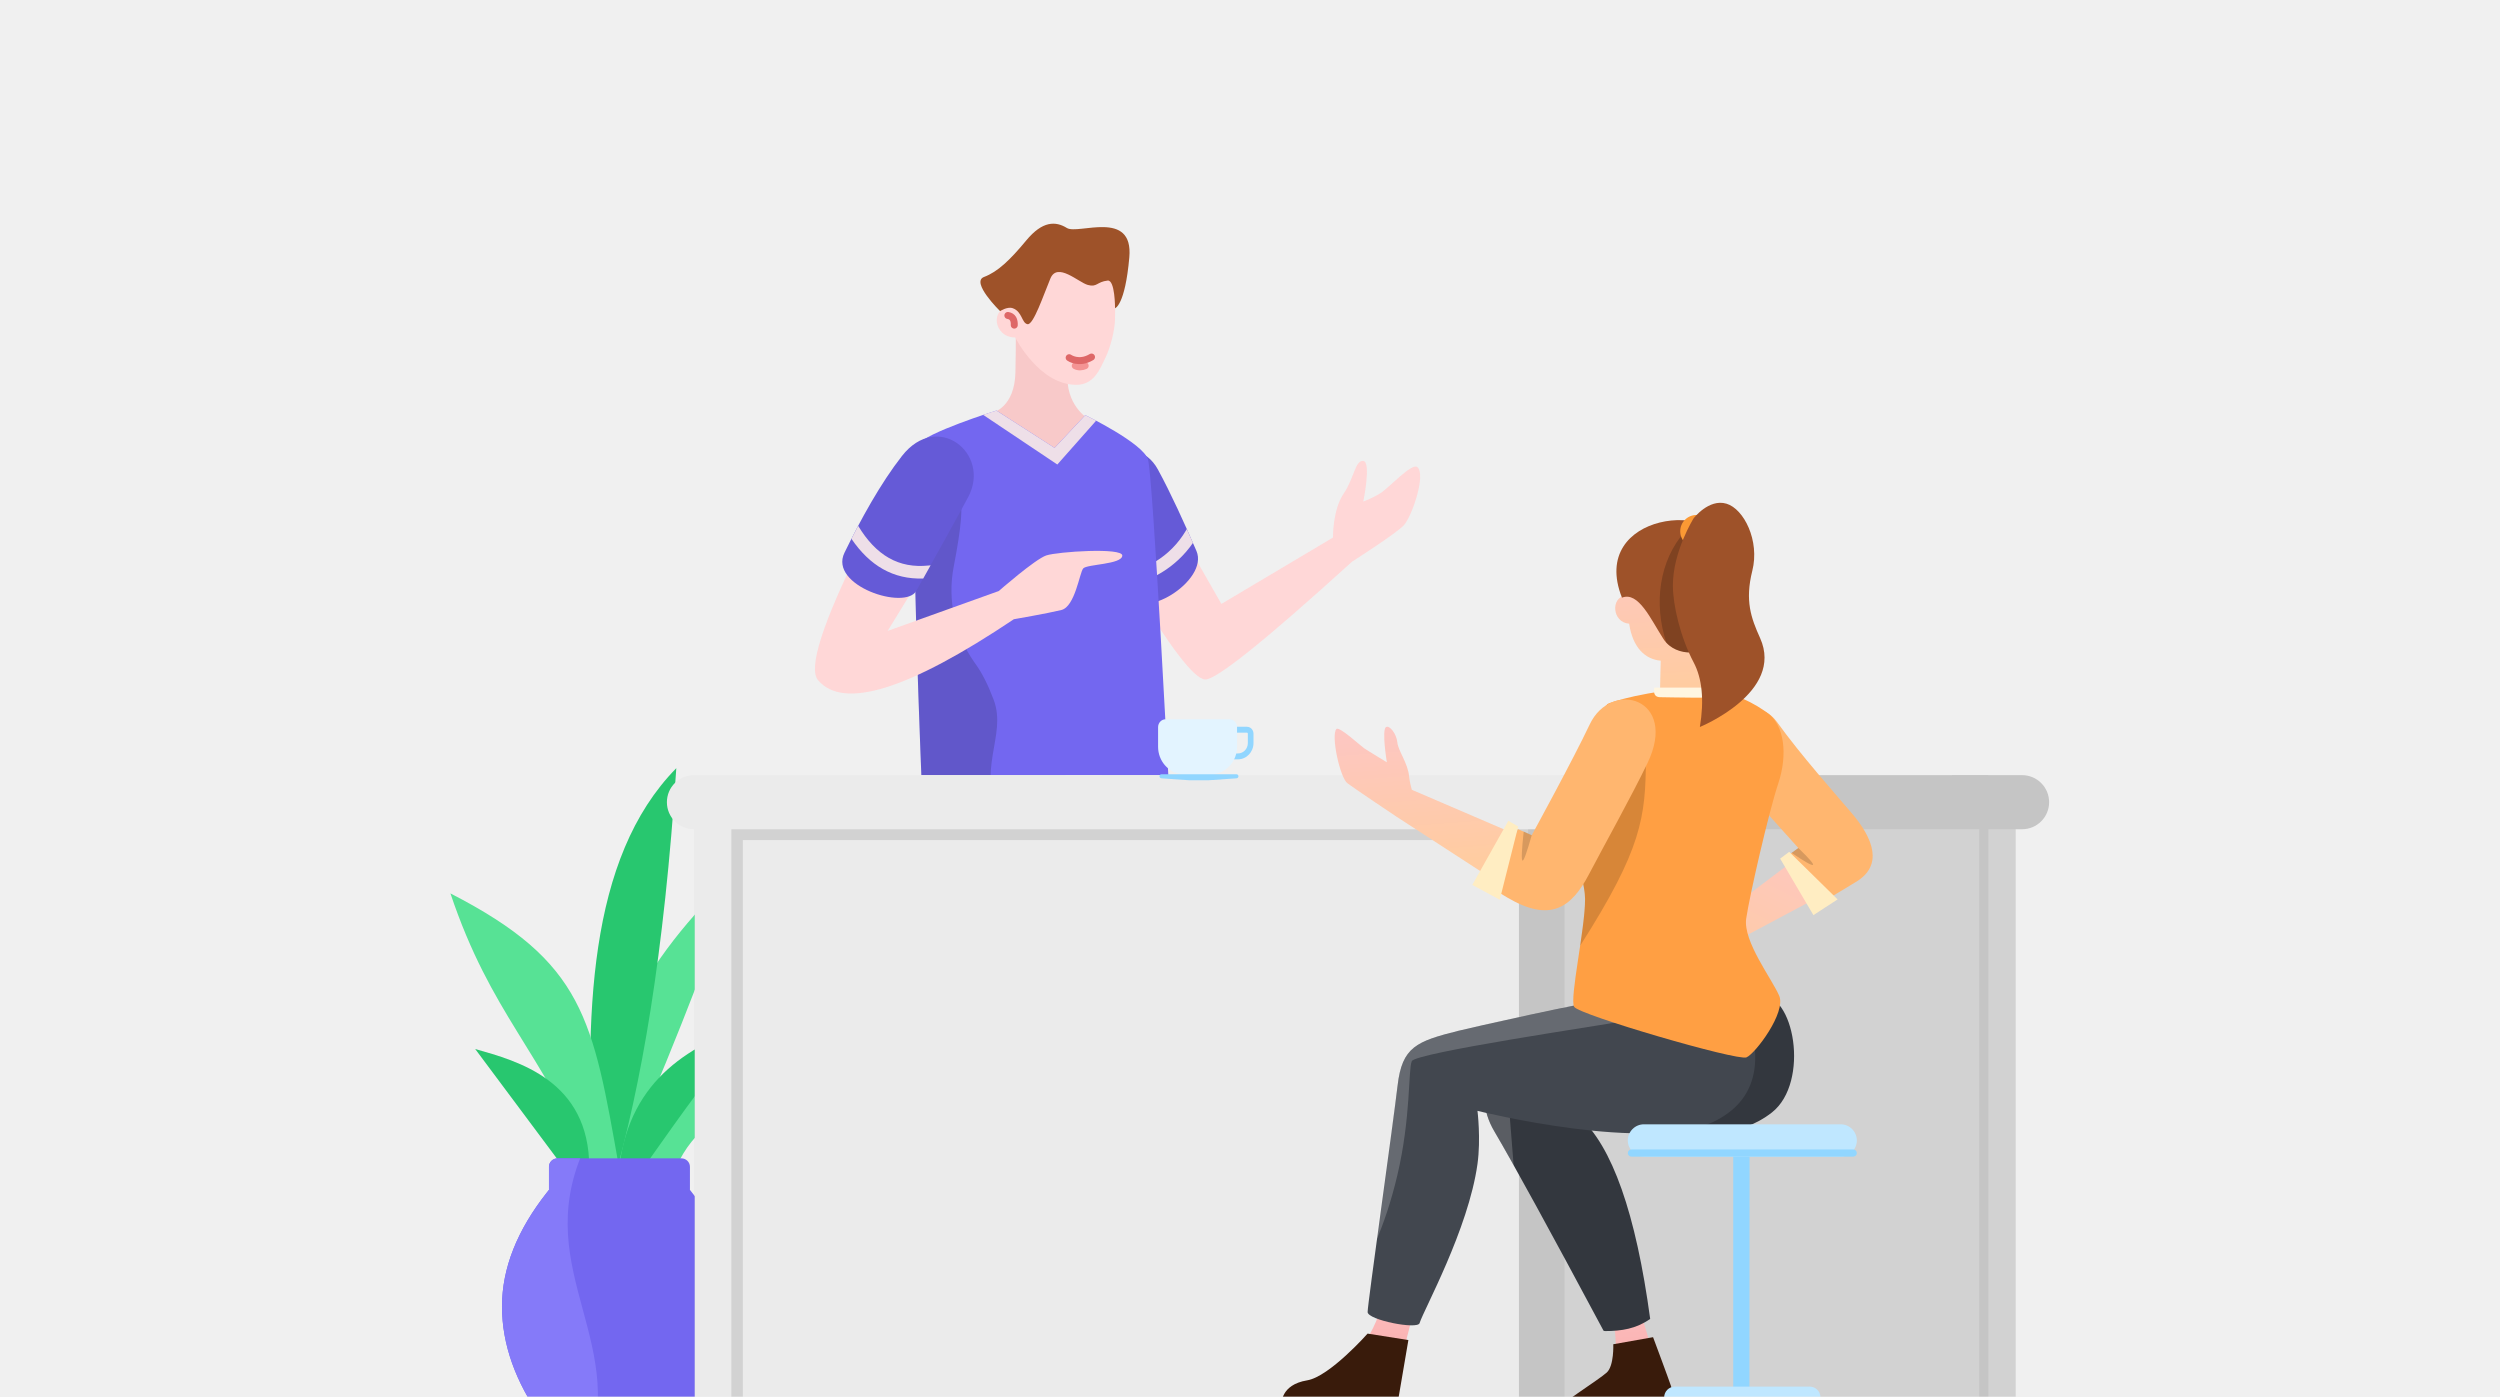
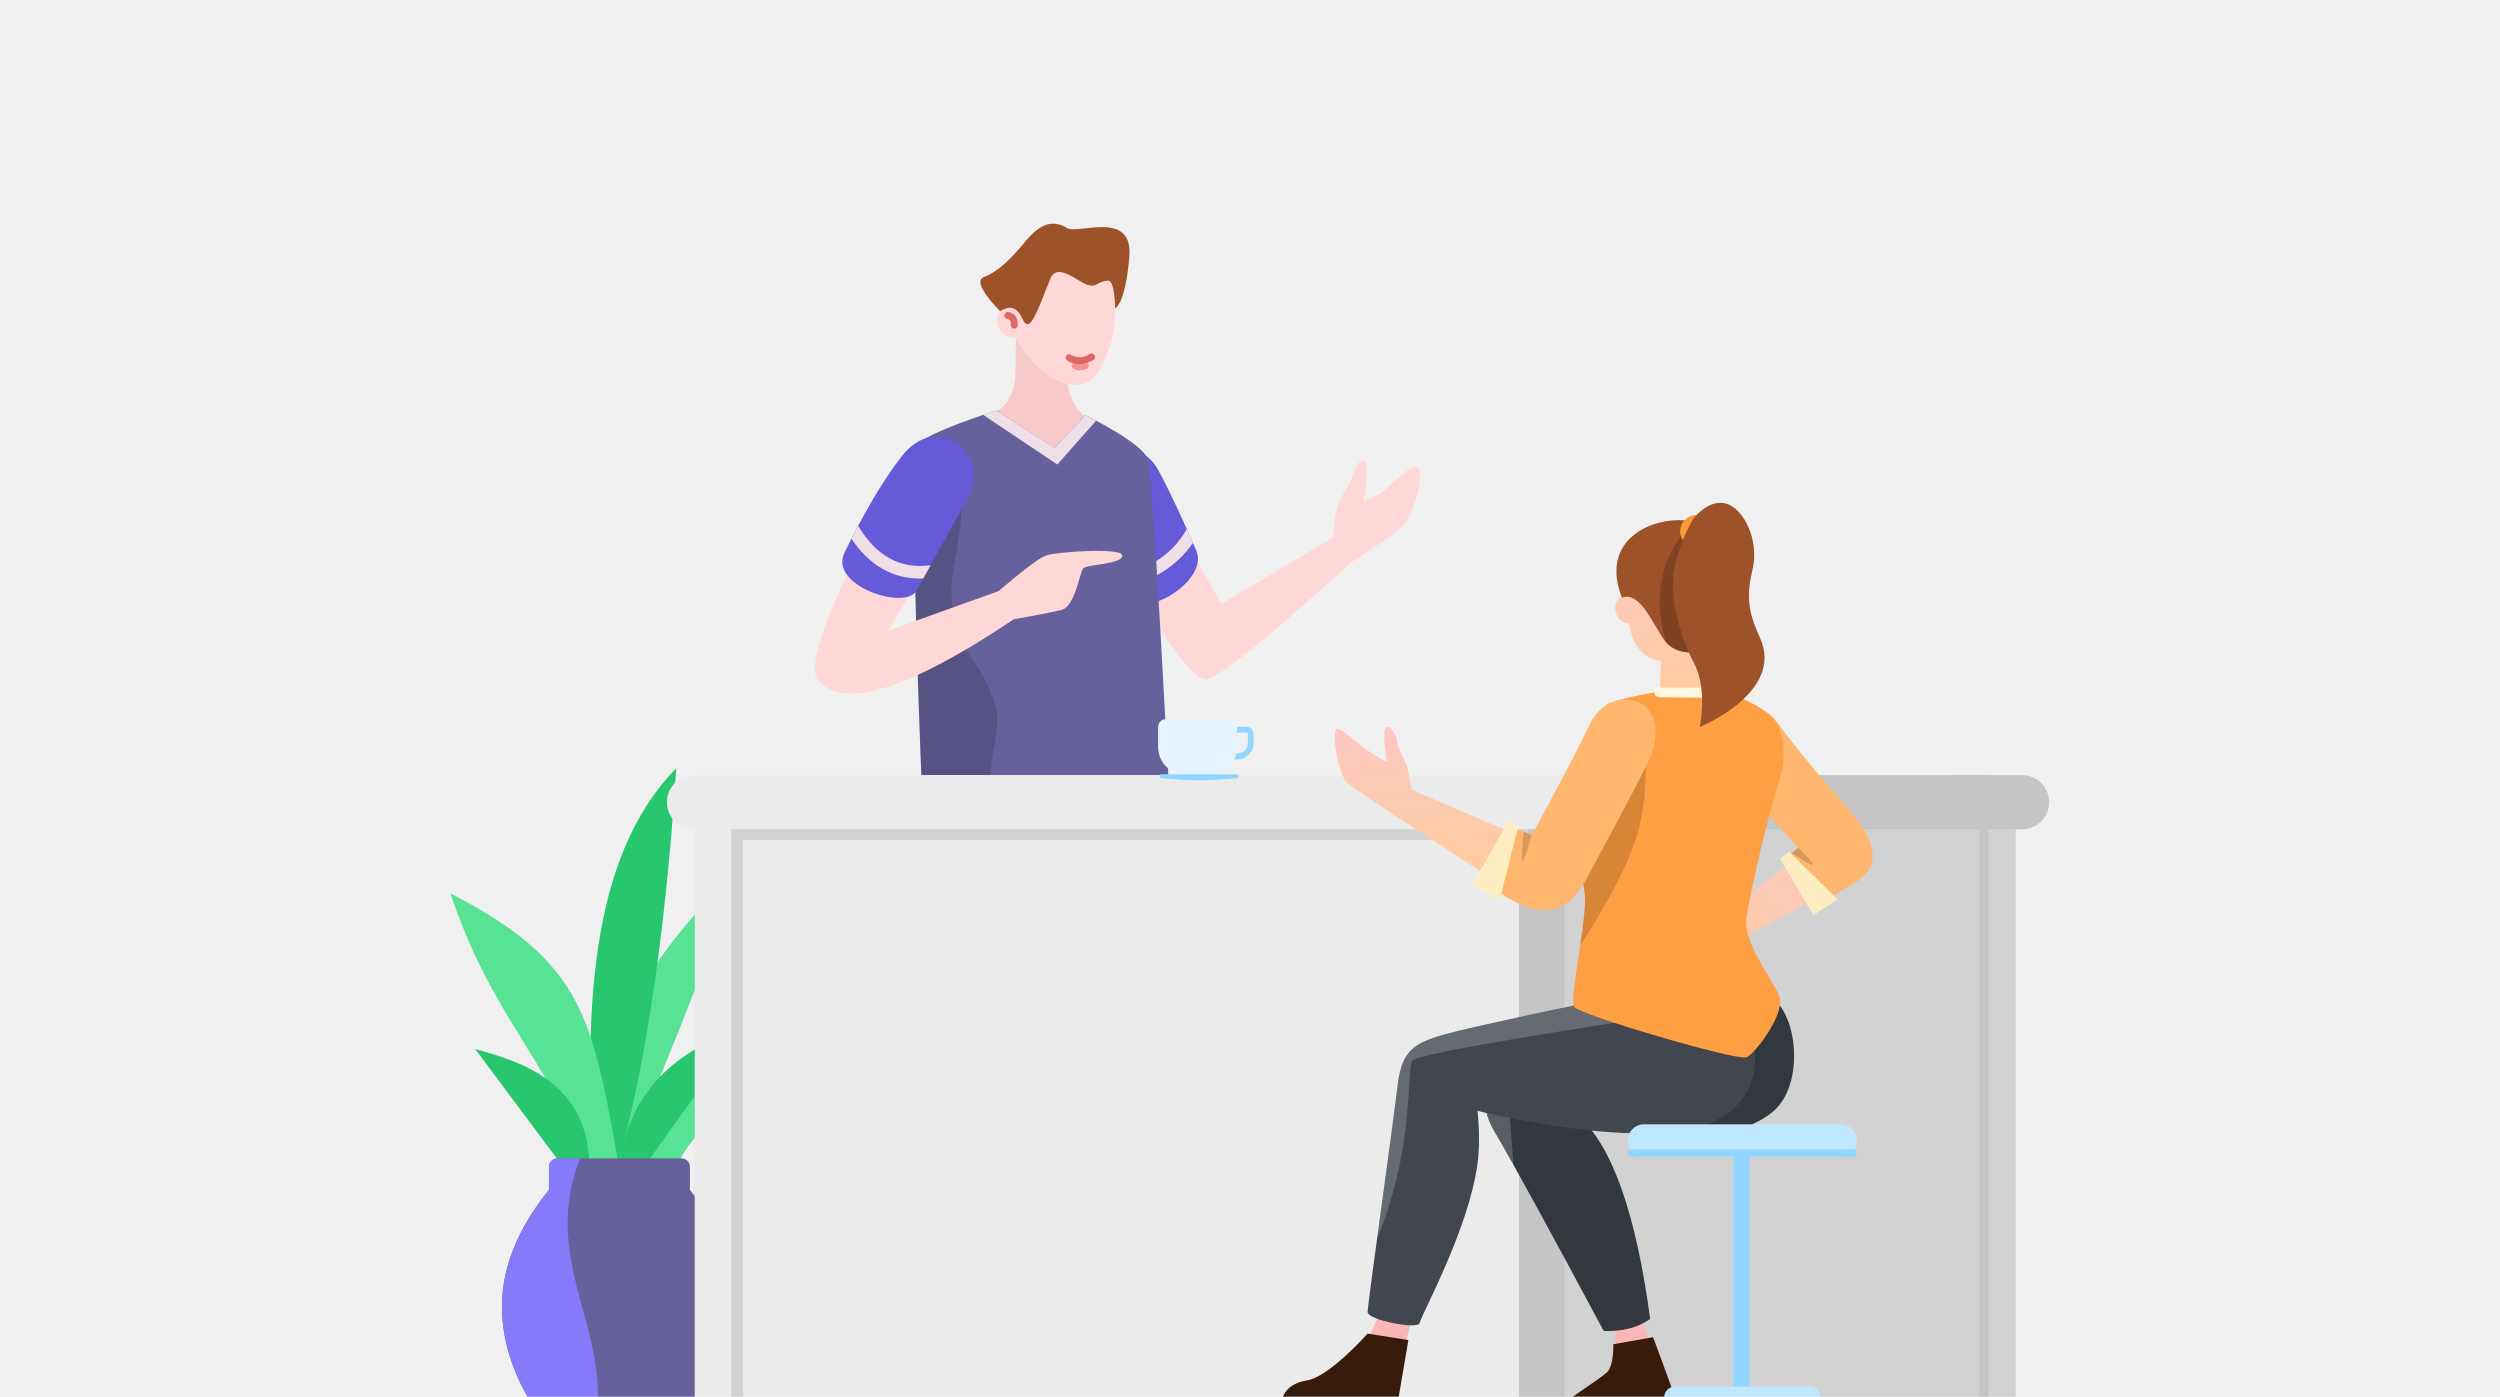
<svg xmlns="http://www.w3.org/2000/svg" xmlns:xlink="http://www.w3.org/1999/xlink" width="358px" height="200px" viewBox="0 0 358 200" version="1.1">
  <defs>
    <path d="M6,0 L352,0 C355.314,-6.08718376e-16 358,2.686 358,6 L358,200 L358,200 L0,200 L0,6 C-4.05812251e-16,2.686 2.686,6.08718376e-16 6,0 Z" id="path-1" />
    <path d="M7.952,0.064 L25.69,0.064 C26.366,0.064 26.914,0.603 26.914,1.268 L26.914,4.578 C31.399,10.144 33.642,15.71 33.642,21.277 C33.642,26.672 31.727,32.066 27.896,37.461 C27.668,37.784 27.293,37.976 26.894,37.976 L6.749,37.976 C6.349,37.976 5.975,37.784 5.746,37.461 C1.915,32.066 0,26.672 0,21.277 C0,15.815 2.159,10.354 6.477,4.893 L6.728,4.578 L6.728,1.268 C6.728,0.603 7.276,0.064 7.952,0.064 Z" id="path-3" />
    <linearGradient x1="37.551%" y1="102.348%" x2="37.551%" y2="13.407%" id="linearGradient-5">
      <stop stop-color="#752E73" offset="0%" />
      <stop stop-color="#222735" offset="100%" />
    </linearGradient>
    <linearGradient x1="49.141%" y1="69.518%" x2="51.897%" y2="4.78%" id="linearGradient-6">
      <stop stop-color="#752E73" offset="0%" />
      <stop stop-color="#222735" offset="100%" />
    </linearGradient>
    <linearGradient x1="46.146%" y1="-28.186%" x2="50%" y2="91.05%" id="linearGradient-7">
      <stop stop-color="#FDC6C6" offset="0%" />
      <stop stop-color="#FFCCA1" offset="100%" />
    </linearGradient>
    <linearGradient x1="46.571%" y1="-28.186%" x2="50%" y2="91.05%" id="linearGradient-8">
      <stop stop-color="#FDC6C6" offset="0%" />
      <stop stop-color="#FAB2B2" offset="100%" />
    </linearGradient>
    <linearGradient x1="45.662%" y1="-28.186%" x2="50%" y2="91.05%" id="linearGradient-9">
      <stop stop-color="#FDC6C6" offset="0%" />
      <stop stop-color="#FAB2B2" offset="100%" />
    </linearGradient>
    <linearGradient x1="44.189%" y1="-28.186%" x2="50%" y2="91.05%" id="linearGradient-10">
      <stop stop-color="#FDC6C6" offset="0%" />
      <stop stop-color="#FFCCA1" offset="100%" />
    </linearGradient>
    <linearGradient x1="42.314%" y1="-8.513%" x2="50%" y2="80.721%" id="linearGradient-11">
      <stop stop-color="#FDC6C6" offset="0%" />
      <stop stop-color="#FFCCA1" offset="100%" />
    </linearGradient>
  </defs>
  <g id="📝-Pages-New" stroke="none" stroke-width="1" fill="none" fill-rule="evenodd">
    <g id="Knowledge-Base" transform="translate(-670, -445)">
      <g id="Illustration" transform="translate(670, 445)">
        <mask id="mask-2" fill="white">
          <use xlink:href="#path-1" />
        </mask>
        <g id="Mask" />
        <g id="Coffe-Break" mask="url(#mask-2)">
          <g transform="translate(64, 32)">
            <g id="Group-79" transform="translate(0.5, 78)">
              <g id="Group-86">
                <path d="M23.979,58.234 C30.346,43.991 36.13,29.363 41.424,14.412 C29.228,25.78 19.744,39.63 21.095,58.234 L23.979,58.234 Z" id="Path-113" fill="#57E295" />
                <path d="M20.586,59.721 C19.079,35.435 19.718,12.88 32.347,0 C30.605,26.665 27.346,45.45 23.219,59.721 L20.586,59.721 Z" id="Rectangle" fill="#28C76F" />
                <path d="M20.007,57.192 C12.951,40.221 5.861,35.356 2.45563569e-14,17.935 C19.181,27.771 20.383,35.893 24.148,57.192 L20.007,57.192 Z" id="Path-112" fill="#57E295" />
                <path d="M16.209,57.192 L3.551,40.221 C9.665,41.944 19.883,44.735 19.883,57.192 L16.209,57.192 Z" id="Path-114" fill="#28C76F" />
                <path d="M28.048,57.192 L32.271,57.192 C34.954,51.651 38.735,47.837 47.884,52.461 C41.887,43.427 29.583,40.694 28.048,57.192 Z" id="Path-116" fill="#57E295" />
                <path d="M24.164,57.192 L27.675,57.192 C34.12,48.078 36.891,44.106 43.56,36.323 C34.774,39.62 25.756,44.106 24.164,57.192 Z" id="Path-117" fill="#28C76F" />
              </g>
              <g id="Group-85" transform="translate(7.384615, 55.8125)">
                <mask id="mask-4" fill="white">
                  <use xlink:href="#path-3" />
                </mask>
-                 <use id="Rectangle" fill="#7367F0" xlink:href="#path-3" />
+                 <use id="Rectangle" fill="#66619c" xlink:href="#path-3" />
                <path d="M-4.282,-0.978 L11.622,-0.978 C4.008,16.458 19.027,26.784 11.622,44.155 L-4.282,44.155 L-4.282,-0.978 Z" id="Rectangle" fill="#857AF9" mask="url(#mask-4)" />
              </g>
            </g>
            <g id="Men4.4" transform="translate(52.5, 0)">
              <g id="LArm" transform="translate(39.53239, 32.45842)">
                <path d="M34.851,12.517 C34.851,12.517 34.789,8.585 36.36,6.26 C37.931,3.936 37.993,1.467 39.182,1.548 C40.371,1.628 39.193,7.367 39.193,7.367 C39.193,7.367 40.702,6.797 41.785,6.075 C42.869,5.353 46.155,1.794 46.923,2.424 C48.225,3.499 46.128,9.561 44.985,10.773 C43.84,11.985 37.58,15.972 37.58,15.972 C25.106,27.306 18.09,32.93 16.529,32.844 C14.969,32.757 11.469,28.182 6.03,19.117 L14.5,14.377 L18.87,22.02 L34.851,12.517 Z" id="Path" fill="#FFD7D7" />
                <path d="M0.935,10.367 C2.142,13.139 3.819,17 5.459,20.65 C7.31,24.768 17.13,18.686 15.299,14.44 C13.653,10.622 11.607,6.113 9.772,2.758 C6.415,-3.373 -2.972,1.401 0.935,10.367 Z" id="Path" fill="#655AD7" />
                <path d="M13.919,11.298 C14.22,11.969 14.514,12.635 14.799,13.286 C12.351,16.831 8.664,18.914 4.941,19.493 L4.179,17.779 L4.179,17.779 C7.749,17.375 11.548,15.338 13.795,11.513 L13.919,11.298 Z" id="Path" fill="#EEDFE8" />
              </g>
              <g id="Head" transform="translate(23.19555, 0)">
                <path d="M2.51,27.061 C2.51,27.061 5.606,26.341 5.713,21.317 C5.821,16.293 5.745,14.579 5.745,14.579 L13.084,14.457 C13.084,14.457 13.158,20.056 13.159,22.081 C13.162,26.49 16.468,28.196 16.468,28.196 C16.468,28.196 16.193,32.501 10.015,32.845 C5.191,33.115 2.51,27.061 2.51,27.061 Z" id="Path" fill="#F8C9C9" />
                <g id="Head1" transform="translate(0.3051, 0)">
                  <path d="M4.766,12.039 C1.725,11.923 2.221,16.333 5.381,16.327 C5.381,16.327 8.776,23.09 14.107,23.107 C16.675,23.116 17.514,20.85 18.284,19.26 C19.054,17.669 19.619,15.29 19.666,13.833 C19.716,12.28 19.722,7.177 19.722,7.177 L11.847,3.567 L4.648,7.171 L4.766,12.039 Z" id="Path" fill="#FFD7D7" />
                  <path d="M13.974,20.446 C14.454,20.645 14.987,20.527 15.385,20.297" id="Path" stroke="#F49494" stroke-linecap="round" transform="translate(14.67981, 20.42227) rotate(6) translate(-14.67981, -20.42227) " />
                  <path d="M0.912,7.661 C2.867,6.926 4.621,5.252 6.956,2.433 C9.29,-0.385 11.171,-0.348 12.78,0.649 C14.389,1.646 22.331,-2.081 21.718,4.851 C21.104,11.789 19.672,12.135 19.672,12.135 C19.672,12.135 19.686,8.054 18.616,8.177 C17.039,8.358 17.109,9.172 15.774,8.804 C14.439,8.436 11.416,5.487 10.42,7.871 C9.425,10.254 7.984,14.567 7.142,14.423 C6.3,14.274 6.394,12.615 5.024,12.135 C4.25,11.864 3.212,12.553 3.212,12.553 C3.212,12.553 -1.044,8.392 0.912,7.661 Z" id="Path" fill="#9E5229" />
                  <path d="M13.166,18.804 C13.166,18.804 14.24,20.132 16.281,19.541" id="Path" stroke="#DE6767" stroke-linecap="round" transform="translate(14.72367, 19.24829) rotate(-15) translate(-14.72367, -19.24829) " />
                  <path d="M5.072,14.632 C5.262,13.95 5.176,13.354 4.492,13.08" id="Path-8" stroke="#DE6767" stroke-linecap="round" transform="translate(4.82592, 13.85597) rotate(-13) translate(-4.82592, -13.85597) " />
                </g>
              </g>
              <g id="LLeg" transform="translate(27.37547, 68.80551)">
                <path d="M0,0 C0,0 5.19,56.278 5.351,60.191 C5.513,64.103 3.685,70.854 3.72,78.172 C3.756,85.49 3.745,102.601 4.388,109.221 C4.803,113.501 15.14,113.033 15.837,109.46 C16.972,103.636 20.649,64.913 20.7,57.924 C20.752,50.935 21.193,0.673 21.193,0.673 L0,0 Z" id="Path" fill="url(#linearGradient-5)" />
                <path d="M8.253,61.942 L8.265,62.082 C8.438,64.467 6.933,72.317 3.751,85.63 L3.72,78.172 L3.72,78.172 C3.685,70.985 5.448,64.344 5.358,60.403 L5.351,60.191 C5.297,58.872 4.672,51.607 3.866,42.552 L4.242,43.878 C6.449,51.733 7.786,57.755 8.253,61.942 Z" id="Path" fill-opacity="0.192" fill="#FFFFFF" />
                <ellipse id="Oval" fill-opacity="0.192" fill="#FFFFFF" transform="translate(17.34076, 60.86724) rotate(3) translate(-17.34076, -60.86724) " cx="17.341" cy="60.867" rx="2.549" ry="4.328" />
              </g>
              <g id="RLeg" transform="translate(7.802445, 68.52333)">
                <path d="M10.037,0.739 C10.037,0.739 6.427,39.354 6.476,46.749 C6.525,54.144 7.587,57.391 6.075,62.696 C4.564,68.001 3.182,103.97 3.274,108.797 C3.365,113.548 14.102,113.271 14.453,110.012 C15.125,103.778 21.595,66.25 22.372,59.968 C23.148,53.686 32.747,0.206 32.747,0.206 L10.037,0.739 Z" id="Path" fill="url(#linearGradient-6)" />
                <path d="M13.057,26.948 L12.375,29.399 C10.378,36.632 8.535,44.281 9.018,55.208 L9.041,55.707 C9.16,58.074 7.644,71.811 4.492,96.918 L4.192,98.682 C3.883,100.482 3.608,102.018 3.367,103.289 L3.435,101.066 C3.837,88.792 4.918,66.758 6.075,62.696 C7.587,57.391 6.525,54.144 6.476,46.749 C6.441,41.573 8.2,21.098 9.259,9.28 L10.037,0.739 L14.756,0.629 L14.768,1.944 C14.851,14.085 14.281,22.42 13.057,26.948 L13.057,26.948 Z" id="Path" fill-opacity="0.192" fill="#FFFFFF" />
                <ellipse id="Oval" fill-opacity="0.192" fill="#FFFFFF" transform="translate(18.20958, 60.51244) rotate(5) translate(-18.20958, -60.51244) " cx="18.21" cy="60.512" rx="2.913" ry="4.689" />
              </g>
              <g id="Body" transform="translate(14.0444, 26.79107)">
-                 <path d="M24.867,0.656 C24.867,0.656 33.142,4.662 33.85,7.012 C34.559,9.361 36.932,55.454 36.932,55.454 C25.256,60.793 13.47,61.259 1.561,56.369 C1.561,56.369 -0.547,7.123 0.819,4.948 C1.923,3.186 12.145,0 12.145,0 L20.468,5.345 L24.867,0.656 Z" id="Path" fill="#7367F0" />
+                 <path d="M24.867,0.656 C24.867,0.656 33.142,4.662 33.85,7.012 C34.559,9.361 36.932,55.454 36.932,55.454 C25.256,60.793 13.47,61.259 1.561,56.369 C1.561,56.369 -0.547,7.123 0.819,4.948 C1.923,3.186 12.145,0 12.145,0 L20.468,5.345 L24.867,0.656 Z" id="Path" fill="#66619c" />
                <path d="M6.863,12.489 C7.399,13.435 7.123,16.711 6.033,22.319 C5.105,27.097 6.166,32.039 8.968,36.026 L9.125,36.246 C10.073,37.553 10.946,39.272 11.745,41.406 C13.723,46.685 9.103,51.078 12.743,59.405 C9.028,58.912 5.3,57.904 1.561,56.369 L1.338,50.873 C0.944,40.74 0.181,19.275 0.396,9.682 L0.88,9.772 C4.205,10.414 6.199,11.319 6.863,12.489 Z" id="Path" fill-opacity="0.16" fill="#000000" />
                <path d="M12.145,0 L20.468,5.345 L24.867,0.656 L25.496,0.97 C25.747,1.098 26.063,1.261 26.423,1.451 L20.865,7.728 L10.237,0.613 L11.034,0.35 C11.713,0.129 12.145,0 12.145,0 Z" id="Path" fill="#EEDFE8" />
              </g>
              <g id="RArm" transform="translate(0, 30.39757)">
                <path d="M26.528,22.236 C26.528,22.236 31.739,17.668 33.335,17.138 C34.93,16.608 44.273,15.971 44.214,17.169 C44.147,18.452 39.129,18.379 38.609,19.01 C38.089,19.641 37.45,24.472 35.485,24.956 C33.523,25.441 28.683,26.276 28.683,26.276 C13.598,36.383 4.25,39.291 0.641,34.997 C-0.799,33.285 1.296,26.772 6.924,15.456 L18.268,15.456 L10.613,27.949 L26.528,22.236 Z" id="Path" fill="#FFD7D7" />
                <path d="M12.665,2.894 C9.631,6.768 6.759,11.971 4.426,16.76 C2.138,21.458 13.117,25.054 14.716,22.211 C17.367,17.495 21.535,9.961 22.184,8.71 C25.391,2.53 17.751,-3.601 12.665,2.894 Z" id="Path" fill="#655AD7" />
                <path d="M16.517,18.58 L16.764,18.551 L15.706,20.445 L15.706,20.445 C11.435,20.594 8.059,18.627 5.423,14.755 C5.737,14.138 6.058,13.518 6.387,12.898 C8.945,17.131 12.188,19.045 16.517,18.58 L16.517,18.58 Z" id="Path" fill="#EEDFE8" />
              </g>
            </g>
            <g id="Group-26" transform="translate(31, 79)">
              <g id="Group-25" transform="translate(4.5, 0)">
                <polygon id="Rectangle" fill="#91D6FF" points="53.09 2.583 61.811 2.583 61.811 78.571 53.09 78.571" />
                <polygon id="Rectangle" fill="#E3F4FF" points="53.09 -2.427296e-13 58.323 -2.427296e-13 58.323 78.571 53.09 78.571" />
                <polygon id="Rectangle" fill="#D2D2D2" points="2.39646776e-14 2.583 43.171 2.583 43.171 17.176 8.721 17.176 8.721 102.656 0 102.656" />
                <polygon id="Rectangle" fill="#EBEBEB" points="9.80718986e-14 2.583 5.233 2.583 5.233 102.656 8.81955466e-14 102.656" />
              </g>
              <g id="Group-25" transform="translate(0.5, 0)">
                <polygon id="Rectangle" fill="#D2D2D2" points="184.451 2.583 193.148 2.583 193.148 102.656 184.451 102.656" />
                <polygon id="Rectangle" fill="#C5C5C5" points="184.02 -2.427296e-13 189.238 -2.427296e-13 189.238 102.656 184.02 102.656" />
                <polygon id="Rectangle" fill="#D2D2D2" points="123.317 2.583 187.933 2.583 187.933 102.318 132.014 102.656 123.317 102.656" />
                <polygon id="Rectangle" fill="#EBEBEB" points="10.871 -1.91433929e-13 124.622 -2.75266377e-13 124.622 102.783 10.871 102.783" />
                <polygon id="Rectangle" fill="#C5C5C5" points="122.013 2.583 127.231 2.583 127.231 102.783 122.013 102.783" />
                <polygon id="Rectangle" fill="#C5C5C5" points="123.317 2.583 128.535 2.583 128.535 102.656 123.317 102.656" />
                <path d="M128.951,0 L194.06,0 C196.2,6.21655142e-15 197.934,1.734 197.934,3.874 C197.934,6.014 196.2,7.748 194.06,7.748 L128.951,7.748 C126.812,7.748 125.077,6.014 125.077,3.874 C125.077,1.734 126.812,3.93032193e-16 128.951,0 Z" id="Rectangle" fill="#C5C5C5" />
                <polygon id="Rectangle" fill="#D2D2D2" points="9.566 1.55 123.317 1.55 123.317 9.298 9.566 9.298" />
                <path d="M3.874,0 L129.009,0 C131.149,1.32702242e-14 132.883,1.734 132.883,3.874 C132.883,6.014 131.149,7.748 129.009,7.748 L3.874,7.748 C1.734,7.748 2.62021462e-16,6.014 0,3.874 C-2.62021462e-16,1.734 1.734,-5.10570166e-17 3.874,0 Z" id="Rectangle" fill="#EBEBEB" />
              </g>
            </g>
            <g id="Cup" transform="translate(108.5, 75.5) scale(-1, 1) translate(-108.5, -75.5) translate(101.5, 71)">
              <path d="M3.637,1.073 L0.942,1.073 C0.422,1.073 0,1.514 0,2.057 L0,3.406 C0,4.694 1,5.739 2.233,5.739 L3.637,5.739 C3.86,5.739 4.041,5.55 4.041,5.317 C4.041,5.084 3.86,4.895 3.637,4.895 L2.233,4.895 C1.446,4.895 0.808,4.228 0.808,3.406 L0.808,2.057 C0.808,1.98 0.868,1.917 0.942,1.917 L3.637,1.917 C3.86,1.917 4.041,1.728 4.041,1.495 C4.041,1.262 3.86,1.073 3.637,1.073 Z" id="Path" fill="#91D6FF" />
              <path d="M12.585,0 C13.18,0 13.662,0.504 13.662,1.125 L13.662,3.938 C13.662,5.962 12.199,7.63 10.317,7.85 L10.316,8.438 L5.602,8.438 L5.602,7.838 C3.767,7.572 2.354,5.927 2.354,3.938 L2.354,1.125 C2.354,0.504 2.837,0 3.431,0 L12.585,0 Z" id="Path" fill="#E3F4FF" />
              <path d="M2.435,7.875 L13.18,7.875 C13.336,7.875 13.462,8.001 13.462,8.156 C13.462,8.315 13.339,8.446 13.181,8.457 L9.237,8.731 L9.237,8.731 L6.41,8.731 L2.434,8.457 C2.276,8.446 2.154,8.315 2.154,8.156 C2.154,8.001 2.28,7.875 2.435,7.875 Z" id="Rectangle" fill="#91D6FF" />
            </g>
            <g id="Wom3.8" transform="translate(118.5, 40)">
              <g id="RArm" transform="translate(54.04724, 29.00508)">
                <path d="M10.009,31.176 C10.009,31.176 4.468,36.149 4.85,36.691 C5.233,37.237 8.08,35.784 8.08,35.784 C8.08,35.784 4.75,41.974 5.521,42.398 C6.292,42.823 10.067,41.699 11.176,40.402 C12.286,39.105 13.805,33.282 13.805,33.282 L20.99,22.247 L15.134,19.669 L10.009,31.176 Z" id="Path" fill="url(#linearGradient-7)" transform="translate(12.91097, 31.07939) rotate(28.86647) translate(-12.91097, -31.07939) " />
                <path d="M10.257,8.268 C12.687,11.267 20.972,20.429 20.972,20.429 C20.972,20.429 20.427,20.835 19.336,21.647 L24.655,28.051 C26.919,26.674 28.428,25.761 29.181,25.314 C33.214,22.917 31.671,19.048 28.687,15.518 C26.396,12.806 21.414,7.25 17.908,2.373 C14.421,-2.48 5.542,2.448 10.257,8.268 Z" id="Path" fill="#FFB66F" />
                <path d="M20.972,20.429 C22.527,21.927 23.223,22.735 23.062,22.851 C22.9,22.967 21.882,22.39 20.009,21.12 L20.972,20.429 Z" id="Path-15" fill-opacity="0.16" fill="#000000" />
                <polygon id="Path-76" fill="#FFEDC2" points="19.666 20.977 26.598 27.789 23.132 30.041 18.37 21.949" />
              </g>
              <g id="LLeg" transform="translate(52.23785, 101.9409) scale(-1, 1) translate(-52.23785, -101.9409) translate(29.73785, 70.4409)">
                <path d="M24.653,41.222 L28.375,53.311 L22.119,53.594 C22.119,53.594 23.001,49.459 21.742,45.583 C20.732,42.471 19.908,40.918 19.908,40.918 L24.653,41.222 Z" id="Path" fill="url(#linearGradient-8)" transform="translate(24.14153, 47.25597) scale(-1, 1) translate(-24.14153, -47.25597) " />
                <path d="M26.571,50.085 C26.571,50.085 26.226,53.146 27.221,54.191 C28.217,55.235 33.607,59.211 34.029,59.966 C34.451,60.72 33.696,61.553 33.696,61.553 C33.696,61.553 27.874,62.061 25.255,60.466 C23.365,59.314 22.022,58.387 22.022,58.387 L21.311,59.905 L18.198,59.229 C18.198,59.229 17.402,56.687 17.905,55.485 C18.407,54.282 20.958,48.681 20.958,48.681 C20.958,48.681 22.829,49.149 26.571,50.085 Z" id="Path" fill="#391B0B" transform="translate(25.94766, 55.1555) rotate(-4) translate(-25.94766, -55.1555) " />
                <path d="M5.425,0.016 C10.131,0.479 33.311,6.045 38.084,7.034 C42.856,8.022 46.891,13.371 43.252,19.564 C40.527,24.198 35.312,33.717 27.609,48.121 C27.537,48.138 27.468,48.169 27.395,48.169 C25.045,48.169 22.949,47.845 20.932,46.427 C22.976,31.324 26.377,21.668 31.136,17.459 C31.136,17.459 12.703,24.142 3.484,16.851 C-1.954,12.55 0.239,-0.494 5.425,0.016 Z" id="Path" fill="#33373E" />
                <path d="M43.252,19.564 C42.513,20.821 41.563,22.495 40.487,24.422 L41.723,8.776 C44.5,11.041 45.886,15.081 43.252,19.564 Z" id="Combined-Shape" fill-opacity="0.192" fill="#FFFFFF" />
              </g>
              <g id="RLeg" transform="translate(34.54793, 100.3871) scale(-1, 1) translate(-34.54793, -100.3871) translate(0.047934, 68.88706)">
                <path d="M53.429,41.881 C53.429,41.881 51.356,51.101 48.658,52.088 C47.619,52.468 55.068,53.553 55.068,53.553 L57.327,44.707 L53.429,41.881 Z" id="Path" fill="url(#linearGradient-9)" transform="translate(52.94289, 47.71694) scale(-1, 1) translate(-52.94289, -47.71694) " />
                <path d="M50.697,49.644 L50.834,61.353 L54.286,61.355 L54.316,58.47 C54.316,58.47 55.405,61.16 57.069,61.315 C58.738,61.47 67.196,61.535 67.196,61.535 C67.196,61.535 67.814,58.833 64.113,57.608 C61.034,56.589 56.609,49.643 56.609,49.643 L50.697,49.644 Z" id="Path" fill="#391B0B" transform="translate(58.96594, 55.58881) rotate(-9) translate(-58.96594, -55.58881) " />
                <path d="M3.051,0.091 C-1.524,9.765 -0.597,16.263 5.832,19.585 C15.158,24.403 39.972,18.186 39.972,18.186 C39.972,18.186 39.473,22.208 39.972,25.795 C41.275,35.163 47.682,46.689 48.265,48.588 C48.559,49.545 55.705,48.131 55.705,46.997 C55.705,45.862 52.059,20.041 51.41,14.541 C50.764,9.041 48.726,8.242 42.773,6.739 C41.406,6.393 23.68,2.369 22.199,2.486 C13.712,3.158 7.329,2.36 3.051,0.091 Z" id="Path" fill="#42474F" />
                <path d="M22.199,2.486 C23.68,2.369 41.406,6.393 42.773,6.739 L43.75,6.989 C48.828,8.315 50.71,9.305 51.364,14.173 L51.54,15.571 C52.076,19.65 53.524,29.241 54.67,37.226 C53.377,34.291 52.307,31.035 51.46,27.457 C49.486,19.118 49.908,12.27 49.378,11.071 C48.847,9.872 22.919,6.044 18.463,5.254 C16.524,4.91 15.43,4.057 15.181,2.695 C17.335,2.756 19.674,2.686 22.199,2.486 Z" id="Path" fill-opacity="0.192" fill="#FFFFFF" />
              </g>
              <g id="Head" transform="translate(48.72965, 1.744522)">
                <path d="M1.48,11.573 C-0.558,11.796 -0.413,15.383 2.067,15.57 C2.574,19.027 4.382,20.675 6.586,20.865 L6.463,26.095 L16.213,26.089 C16.213,26.089 13.467,22.395 13.604,17.337 C13.741,12.279 13.512,7.528 13.512,7.528 L0.885,7.755 L1.48,11.573 Z" id="Path" fill="url(#linearGradient-10)" />
                <path d="M16.433,11.841 C14.06,10.902 12.307,14.947 10.491,17.759 C8.675,20.571 3.971,20.093 3.323,17.759 C0.868,12.647 -1.247,5.697 1.617,5.126 C2.02,-2.262 21.334,-0.518 16.433,11.841 Z" id="Path" fill="#9E5229" transform="translate(8.734338, 10.21501) scale(-1, 1) translate(-8.734338, -10.21501) " />
                <path d="M14.432,2.329 C15.26,3.033 15.788,3.967 15.852,5.126 C18.716,5.697 16.601,12.647 14.146,17.759 C13.543,19.93 9.433,20.495 7.4,18.302 C5.546,12.74 6.338,6.521 10.087,2.331 L10.087,2.331 Z" id="Combined-Shape" fill-opacity="0.199" fill="#000000" />
                <ellipse id="Oval" fill="#FB9934" cx="11.706" cy="2.331" rx="2.328" ry="2.331" />
              </g>
              <g id="Body" transform="translate(41.63287, 26.17953)">
                <path d="M25.254,2.673 C27.429,5.872 31.054,16.731 31.26,19.174 C31.492,21.992 28.475,26.481 28.425,30.56 C28.381,34.64 30.675,44.852 29.986,45.999 C29.302,47.147 6.588,53.781 5.309,53.236 C4.029,52.69 -0.388,46.811 0.621,44.422 C1.636,42.032 5.829,36.612 5.349,33.357 C4.875,30.101 2.12,18.085 0.752,13.995 C-0.61,9.905 -0.156,5.611 2.387,3.852 C3.645,2.981 7.002,0.507 12.98,0.518 C18.959,0.53 25.086,2.425 25.254,2.673 Z" id="Path" fill="#FF9F43" transform="translate(15.63632, 26.89262) scale(-1, 1) translate(-15.63632, -26.89262) " />
                <path d="M1.142,16.551 L11.565,9.041 L11.562,10.414 C11.524,18.883 10.992,23.37 2.145,37.251 L2.35,35.837 C2.638,33.783 2.862,31.86 2.848,30.56 C2.816,27.986 1.604,25.25 0.771,22.872 L1.142,16.551 Z" id="Path" fill-opacity="0.16" fill="#000000" />
                <path d="M12.769,0.284 C12.601,1.201 12.884,1.66 13.618,1.66 C14.72,1.66 22.107,1.904 23.108,1.469 C23.775,1.179 24.008,0.784 23.808,0.284 L12.769,0.284 Z" id="Path-68" fill="#FFF6E1" />
              </g>
              <g id="LArm" transform="translate(8.527888, 27.96918)">
                <path d="M9.009,17.018 C9.009,17.018 2.984,12.995 1.919,12.187 C0.858,11.382 -0.475,5.28 0.351,4.424 C0.75,4.01 3.764,6.797 4.302,7.17 C4.836,7.54 7.57,9.187 7.57,9.187 C7.57,9.187 6.796,4.517 7.462,4.14 C7.955,3.866 8.94,5.068 9.072,6.338 C9.204,7.609 10.574,9.266 10.751,11.194 C10.831,12.036 11.142,13.127 11.142,13.127 L27.861,20.311 L26.112,28.122 L9.009,17.018 Z" id="Path" fill="url(#linearGradient-11)" />
                <path d="M44.895,9.302 C42.586,14.101 38.665,21.117 36.511,25.231 C33.962,30.098 30.925,32.161 24.799,28.549 C24.321,28.267 23.566,27.812 22.532,27.184 L26.324,18.759 C27.651,19.346 28.315,19.639 28.315,19.639 C28.315,19.639 34.181,8.921 36.617,3.775 C39.716,-2.766 49.364,0.016 44.895,9.302 Z" id="Path" fill="#FFB66F" />
                <path d="M28.315,19.639 C27.6,22.159 27.158,23.368 26.989,23.269 C26.82,23.169 26.879,21.779 27.167,19.098 L28.315,19.639 Z" id="Path" fill-opacity="0.16" fill="#000000" />
                <polygon id="Path-75" fill="#FFEDC2" points="26.378 18.387 23.736 28.875 19.806 26.749 24.963 17.57" />
              </g>
              <path d="M67.21,2.22 C67.21,2.22 65.032,-0.621 62.517,0.125 C60.002,0.87 57.726,5.439 58.807,9.733 C59.882,14.028 58.995,16.478 57.691,19.373 C54.188,27.159 66.316,32.103 66.316,32.103 C65.685,28.257 65.983,25.172 67.21,22.85 C69.105,19.262 70.182,14.66 70.182,11.845 C70.182,6.948 67.21,2.22 67.21,2.22 Z" id="Path" fill="#9E5229" transform="translate(63.619, 16.05167) scale(-1, 1) translate(-63.619, -16.05167) " />
            </g>
            <g id="Cafe-Table" transform="translate(166.5, 129)">
              <polygon id="Path" fill="#91D6FF" points="17.699 1.801 17.699 52.702 20.007 52.658 20.041 2.774" />
              <path d="M4.918,0 L33.082,0 C34.361,2.82248679e-15 35.397,1.037 35.397,2.316 C35.397,3.594 34.361,4.631 33.082,4.631 L4.918,4.631 C3.639,4.631 2.603,3.594 2.603,2.316 C2.603,1.037 3.639,2.34918014e-16 4.918,0 Z" id="Rectangle" fill="#BFE7FF" />
              <path d="M3.117,3.602 L34.883,3.602 C35.167,3.602 35.397,3.832 35.397,4.117 C35.397,4.401 35.167,4.631 34.883,4.631 L3.117,4.631 C2.833,4.631 2.603,4.401 2.603,4.117 C2.603,3.832 2.833,3.602 3.117,3.602 Z" id="Rectangle" fill="#91D6FF" />
              <path d="M9.352,37.563 L28.648,37.563 C29.501,37.563 30.192,38.254 30.192,39.107 C30.192,39.959 29.501,40.65 28.648,40.65 L9.352,40.65 C8.499,40.65 7.808,39.959 7.808,39.107 C7.808,38.254 8.499,37.563 9.352,37.563 Z" id="Rectangle" fill="#BFE7FF" />
            </g>
          </g>
        </g>
      </g>
    </g>
  </g>
</svg>
